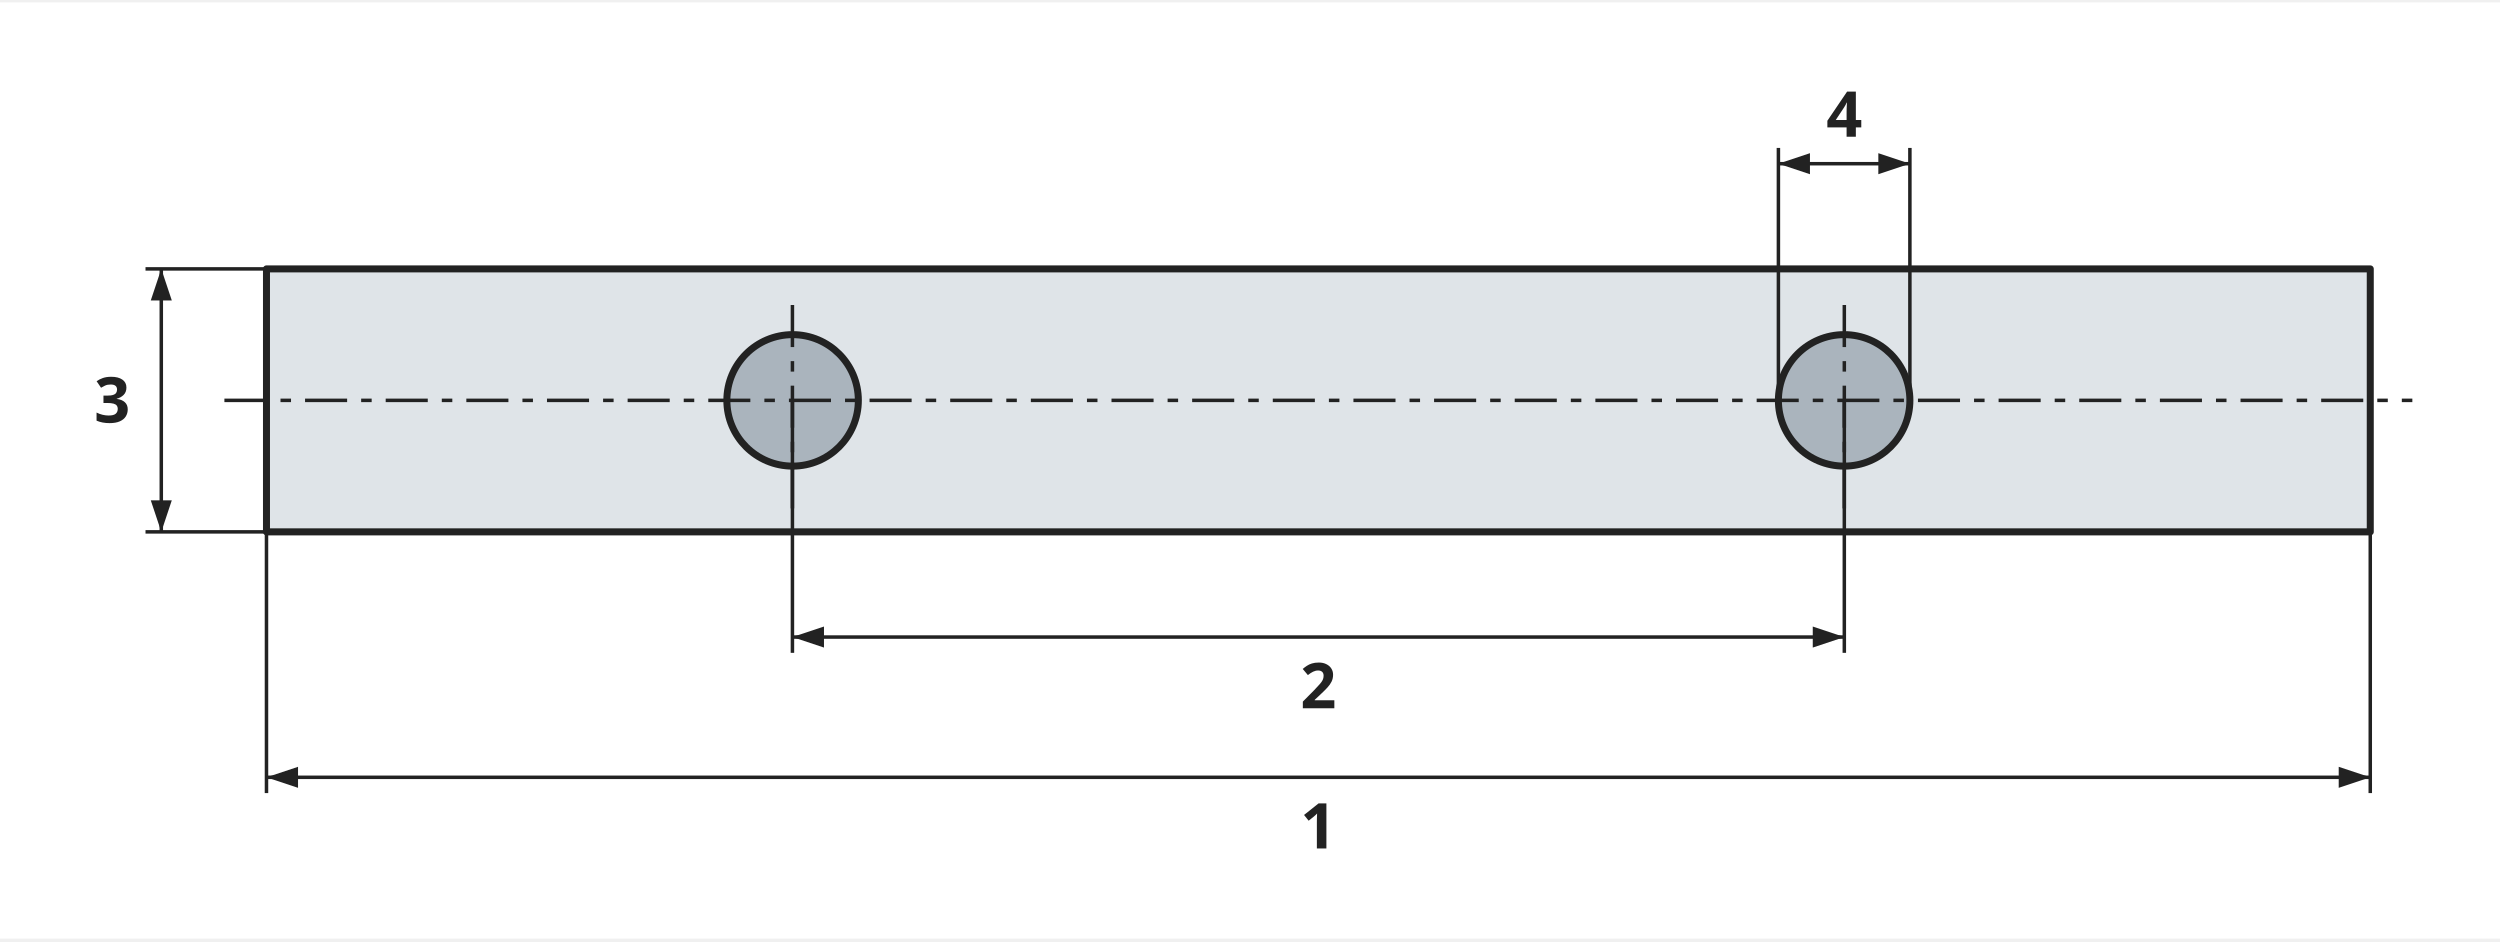
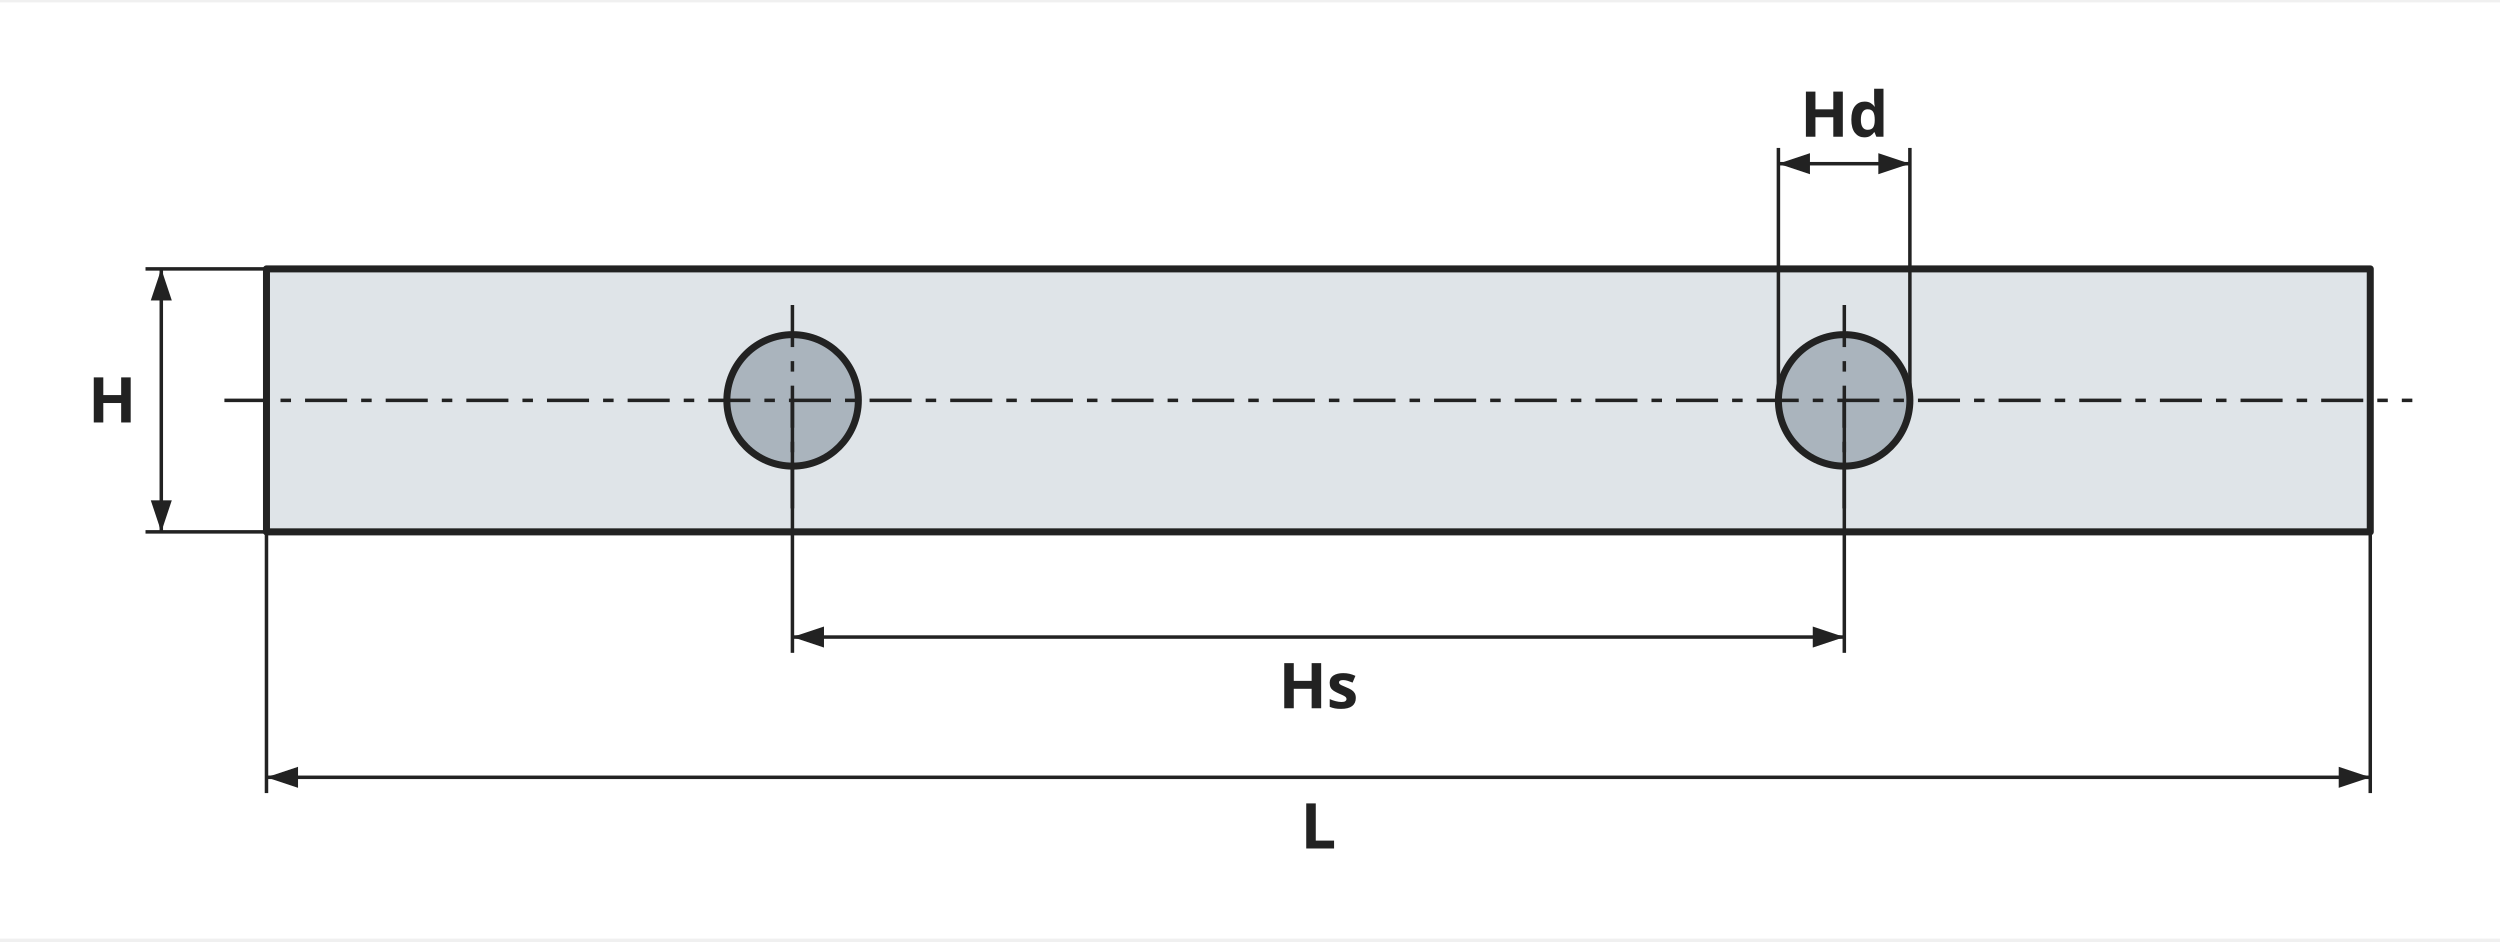
<svg xmlns="http://www.w3.org/2000/svg" viewBox="-376.0 -151.0 713.0 267.0" width="356" height="134">
  <rect x="-376.0" y="-151.0" width="713.0" height="267.0" fill="white" />
  <path d="M -300.0 -0.0 L 300.0 -0.0 L 300.0 -75.0 L -300.0 -75.0 Z" fill="#dfe4e8" stroke="#222222" stroke-width="2" stroke-linejoin="round" />
  <path d="M -168.7 -37.5 A 18.7 18.7 0 0 0 -131.2 -37.5 A 18.7 18.7 0 0 0 -168.7 -37.5 Z" fill="#aab4bd" stroke="#222222" stroke-width="2" stroke-linejoin="round" />
  <path d="M -150.0 -6.7 L -150.0 -68.2" fill="none" stroke="#222222" stroke-width="1" stroke-linejoin="round" stroke-dasharray="12 4 3 4" />
  <path d="M 131.2 -37.5 A 18.7 18.7 0 0 0 168.7 -37.5 A 18.7 18.7 0 0 0 131.2 -37.5 Z" fill="#aab4bd" stroke="#222222" stroke-width="2" stroke-linejoin="round" />
  <path d="M 150.0 -6.7 L 150.0 -68.2" fill="none" stroke="#222222" stroke-width="1" stroke-linejoin="round" stroke-dasharray="12 4 3 4" />
  <path d="M -312.0 -37.5 L 312.0 -37.5" fill="none" stroke="#222222" stroke-width="1" stroke-linejoin="round" stroke-dasharray="12 4 3 4" />
  <line x1="-300.0" y1="-0.0" x2="-300.0" y2="74.5" stroke="#222222" stroke-width="1" />
  <line x1="300.0" y1="-0.0" x2="300.0" y2="74.5" stroke="#222222" stroke-width="1" />
  <line x1="-300.0" y1="70.0" x2="300.0" y2="70.0" stroke="#222222" stroke-width="1" />
  <polygon points="-300.0,70.0 -291.0,67.0 -291.0,73.0" fill="#222222" />
  <polygon points="300.0,70.0 291.0,67.0 291.0,73.0" fill="#222222" />
-   <text x="0.0" y="90.3" font-family="sans-serif" font-size="18" font-weight="bold" text-anchor="middle" fill="#222222">1</text>
+   <text x="0.0" y="90.3" font-family="sans-serif" font-size="18" font-weight="bold" text-anchor="middle" fill="#222222">L</text>
  <line x1="-150.0" y1="-37.5" x2="-150.0" y2="34.5" stroke="#222222" stroke-width="1" />
  <line x1="150.0" y1="-37.5" x2="150.0" y2="34.5" stroke="#222222" stroke-width="1" />
  <line x1="-150.0" y1="30.0" x2="150.0" y2="30.0" stroke="#222222" stroke-width="1" />
  <polygon points="-150.0,30.0 -141.0,27.0 -141.0,33.0" fill="#222222" />
  <polygon points="150.0,30.0 141.0,27.0 141.0,33.0" fill="#222222" />
-   <text x="0.0" y="50.3" font-family="sans-serif" font-size="18" font-weight="bold" text-anchor="middle" fill="#222222">2</text>
+   <text x="0.0" y="50.3" font-family="sans-serif" font-size="18" font-weight="bold" text-anchor="middle" fill="#222222">Hs</text>
  <line x1="-300.0" y1="-0.0" x2="-334.5" y2="-0.0" stroke="#222222" stroke-width="1" />
  <line x1="-300.0" y1="-75.0" x2="-334.5" y2="-75.0" stroke="#222222" stroke-width="1" />
  <line x1="-330.0" y1="-0.0" x2="-330.0" y2="-75.0" stroke="#222222" stroke-width="1" />
  <polygon points="-330.0,-0.0 -327.0,-9.0 -333.0,-9.0" fill="#222222" />
  <polygon points="-330.0,-75.0 -327.0,-66.0 -333.0,-66.0" fill="#222222" />
-   <text x="-344.0" y="-31.2" font-family="sans-serif" font-size="18" font-weight="bold" text-anchor="middle" fill="#222222">3</text>
+   <text x="-344.0" y="-31.2" font-family="sans-serif" font-size="18" font-weight="bold" text-anchor="middle" fill="#222222">H</text>
  <line x1="131.2" y1="-37.5" x2="131.2" y2="-109.5" stroke="#222222" stroke-width="1" />
  <line x1="168.7" y1="-37.5" x2="168.7" y2="-109.5" stroke="#222222" stroke-width="1" />
  <line x1="131.2" y1="-105.0" x2="168.7" y2="-105.0" stroke="#222222" stroke-width="1" />
  <polygon points="131.2,-105.0 140.2,-108.0 140.2,-102.0" fill="#222222" />
  <polygon points="168.7,-105.0 159.7,-108.0 159.7,-102.0" fill="#222222" />
-   <text x="150.0" y="-112.7" font-family="sans-serif" font-size="18" font-weight="bold" text-anchor="middle" fill="#222222">4</text>
+   <text x="150.0" y="-112.7" font-family="sans-serif" font-size="18" font-weight="bold" text-anchor="middle" fill="#222222">Hd</text>
</svg>
